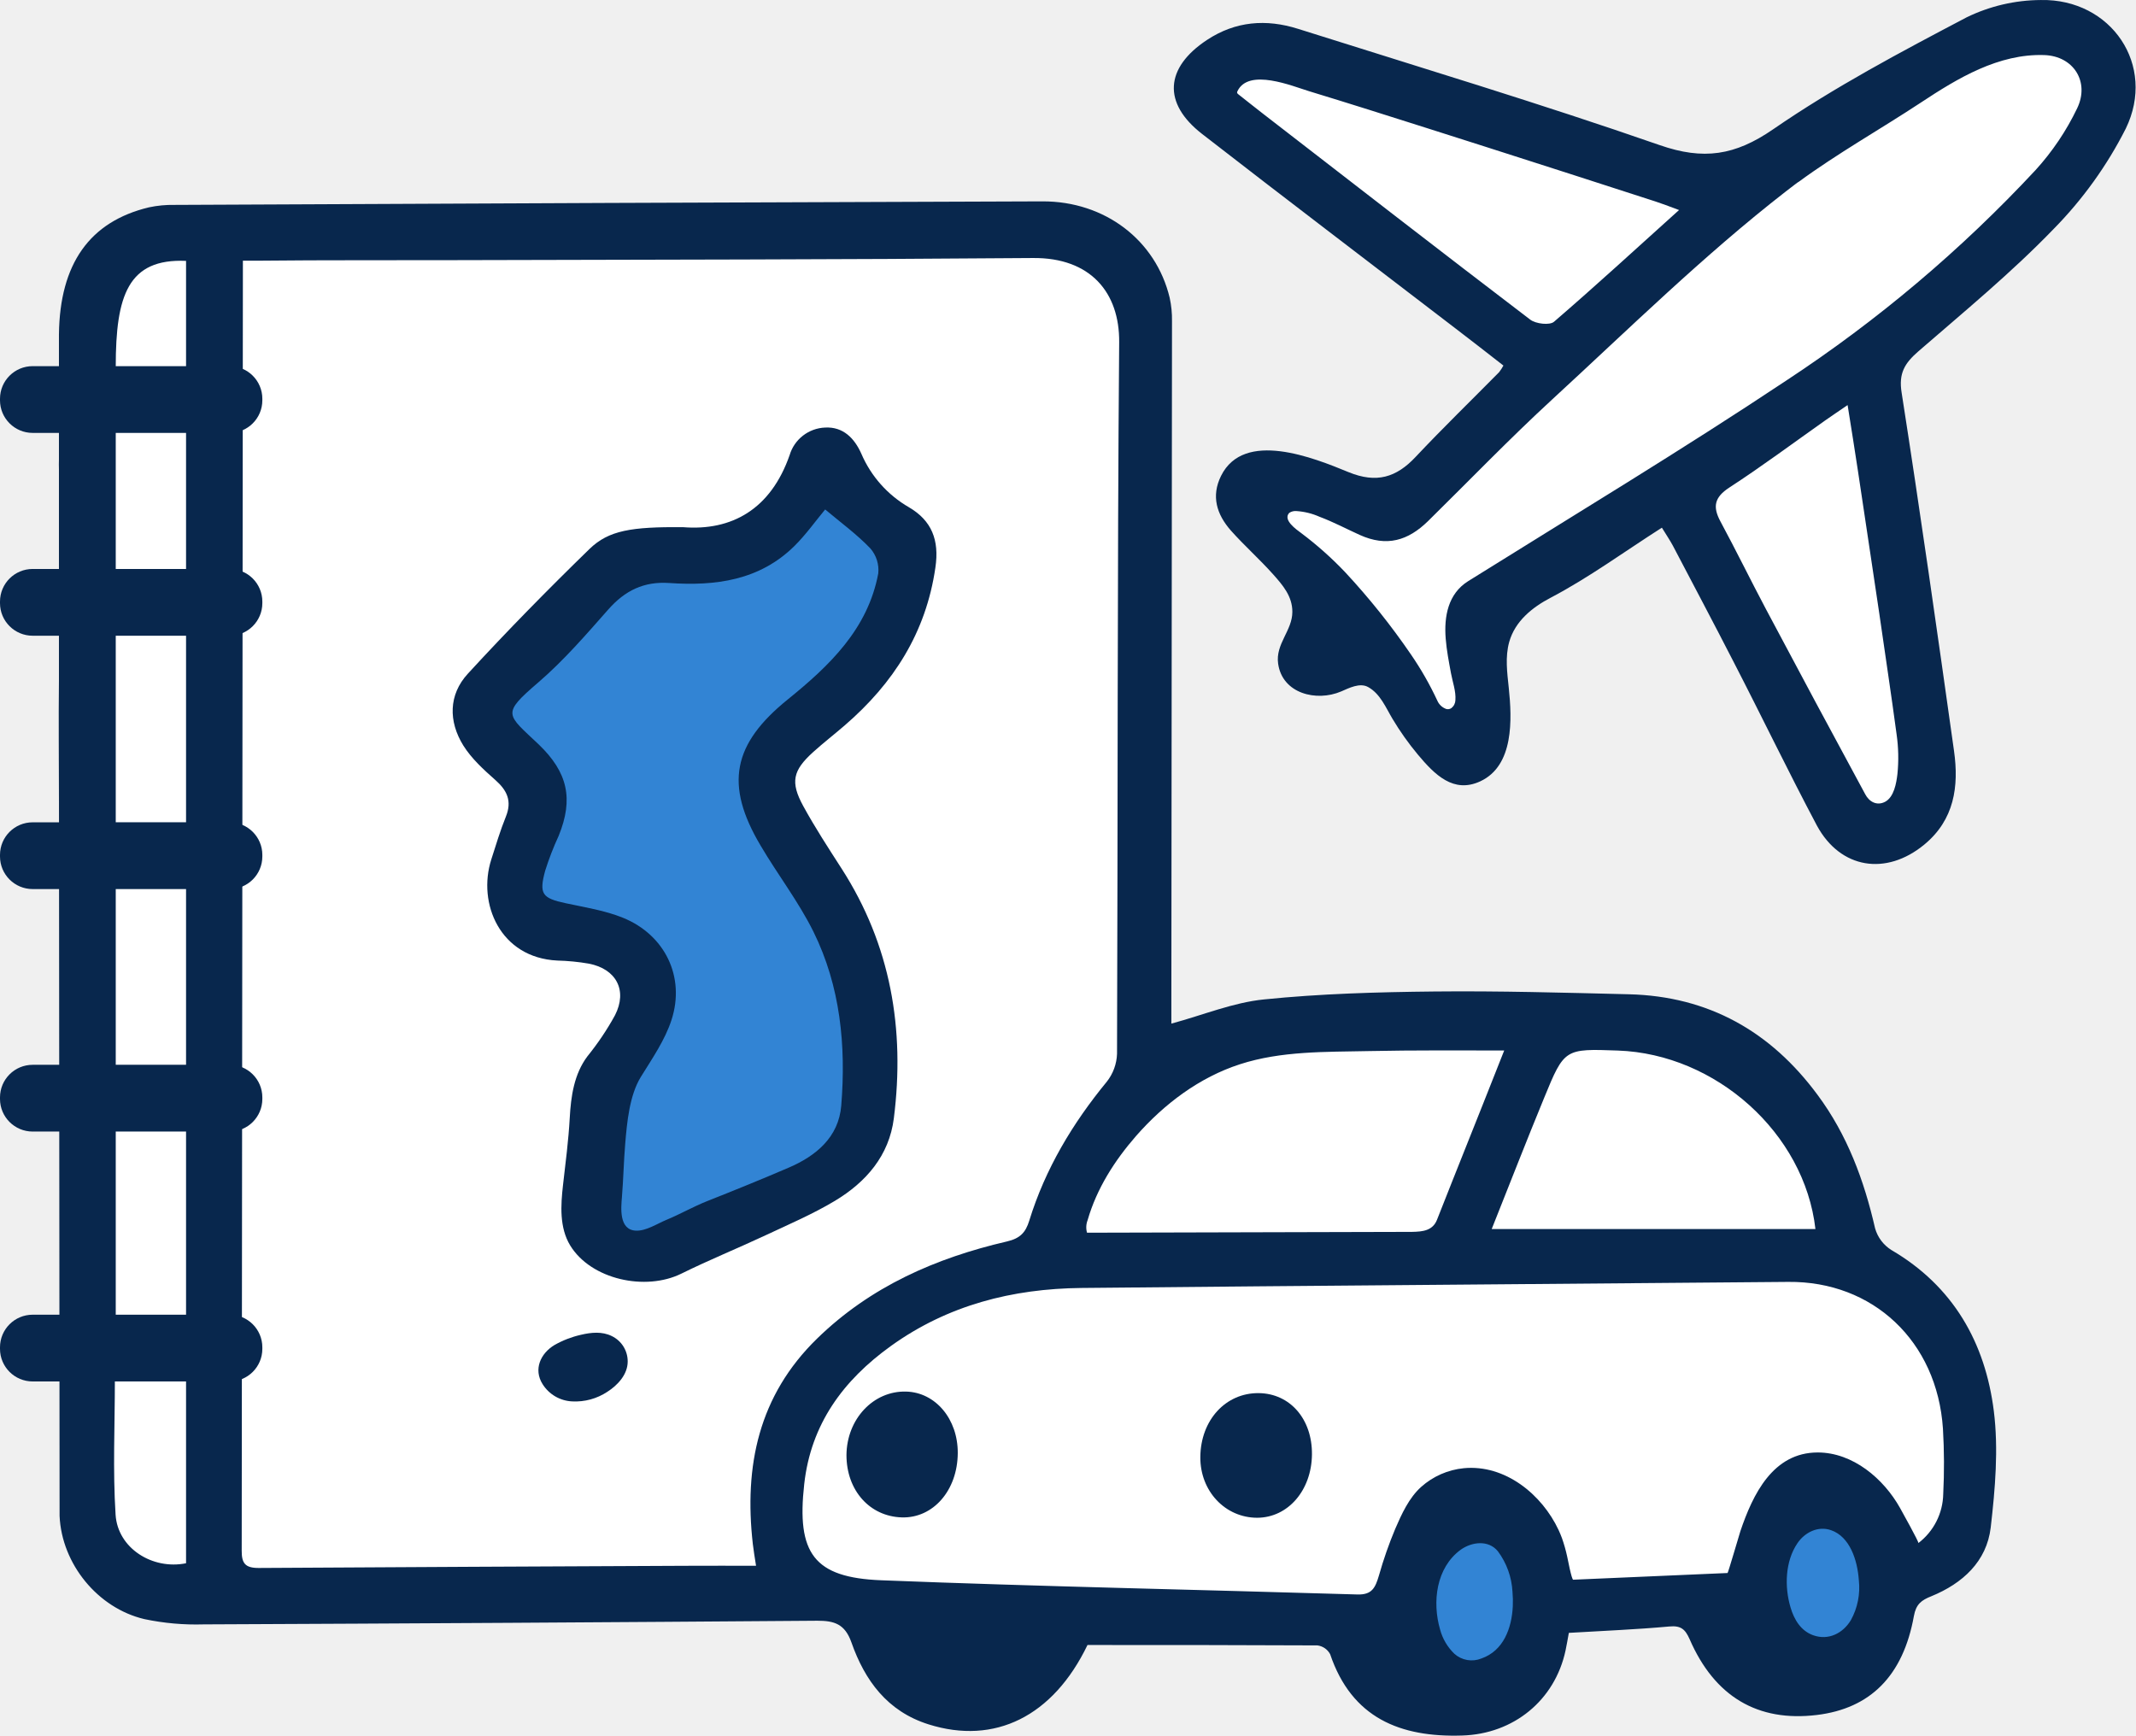
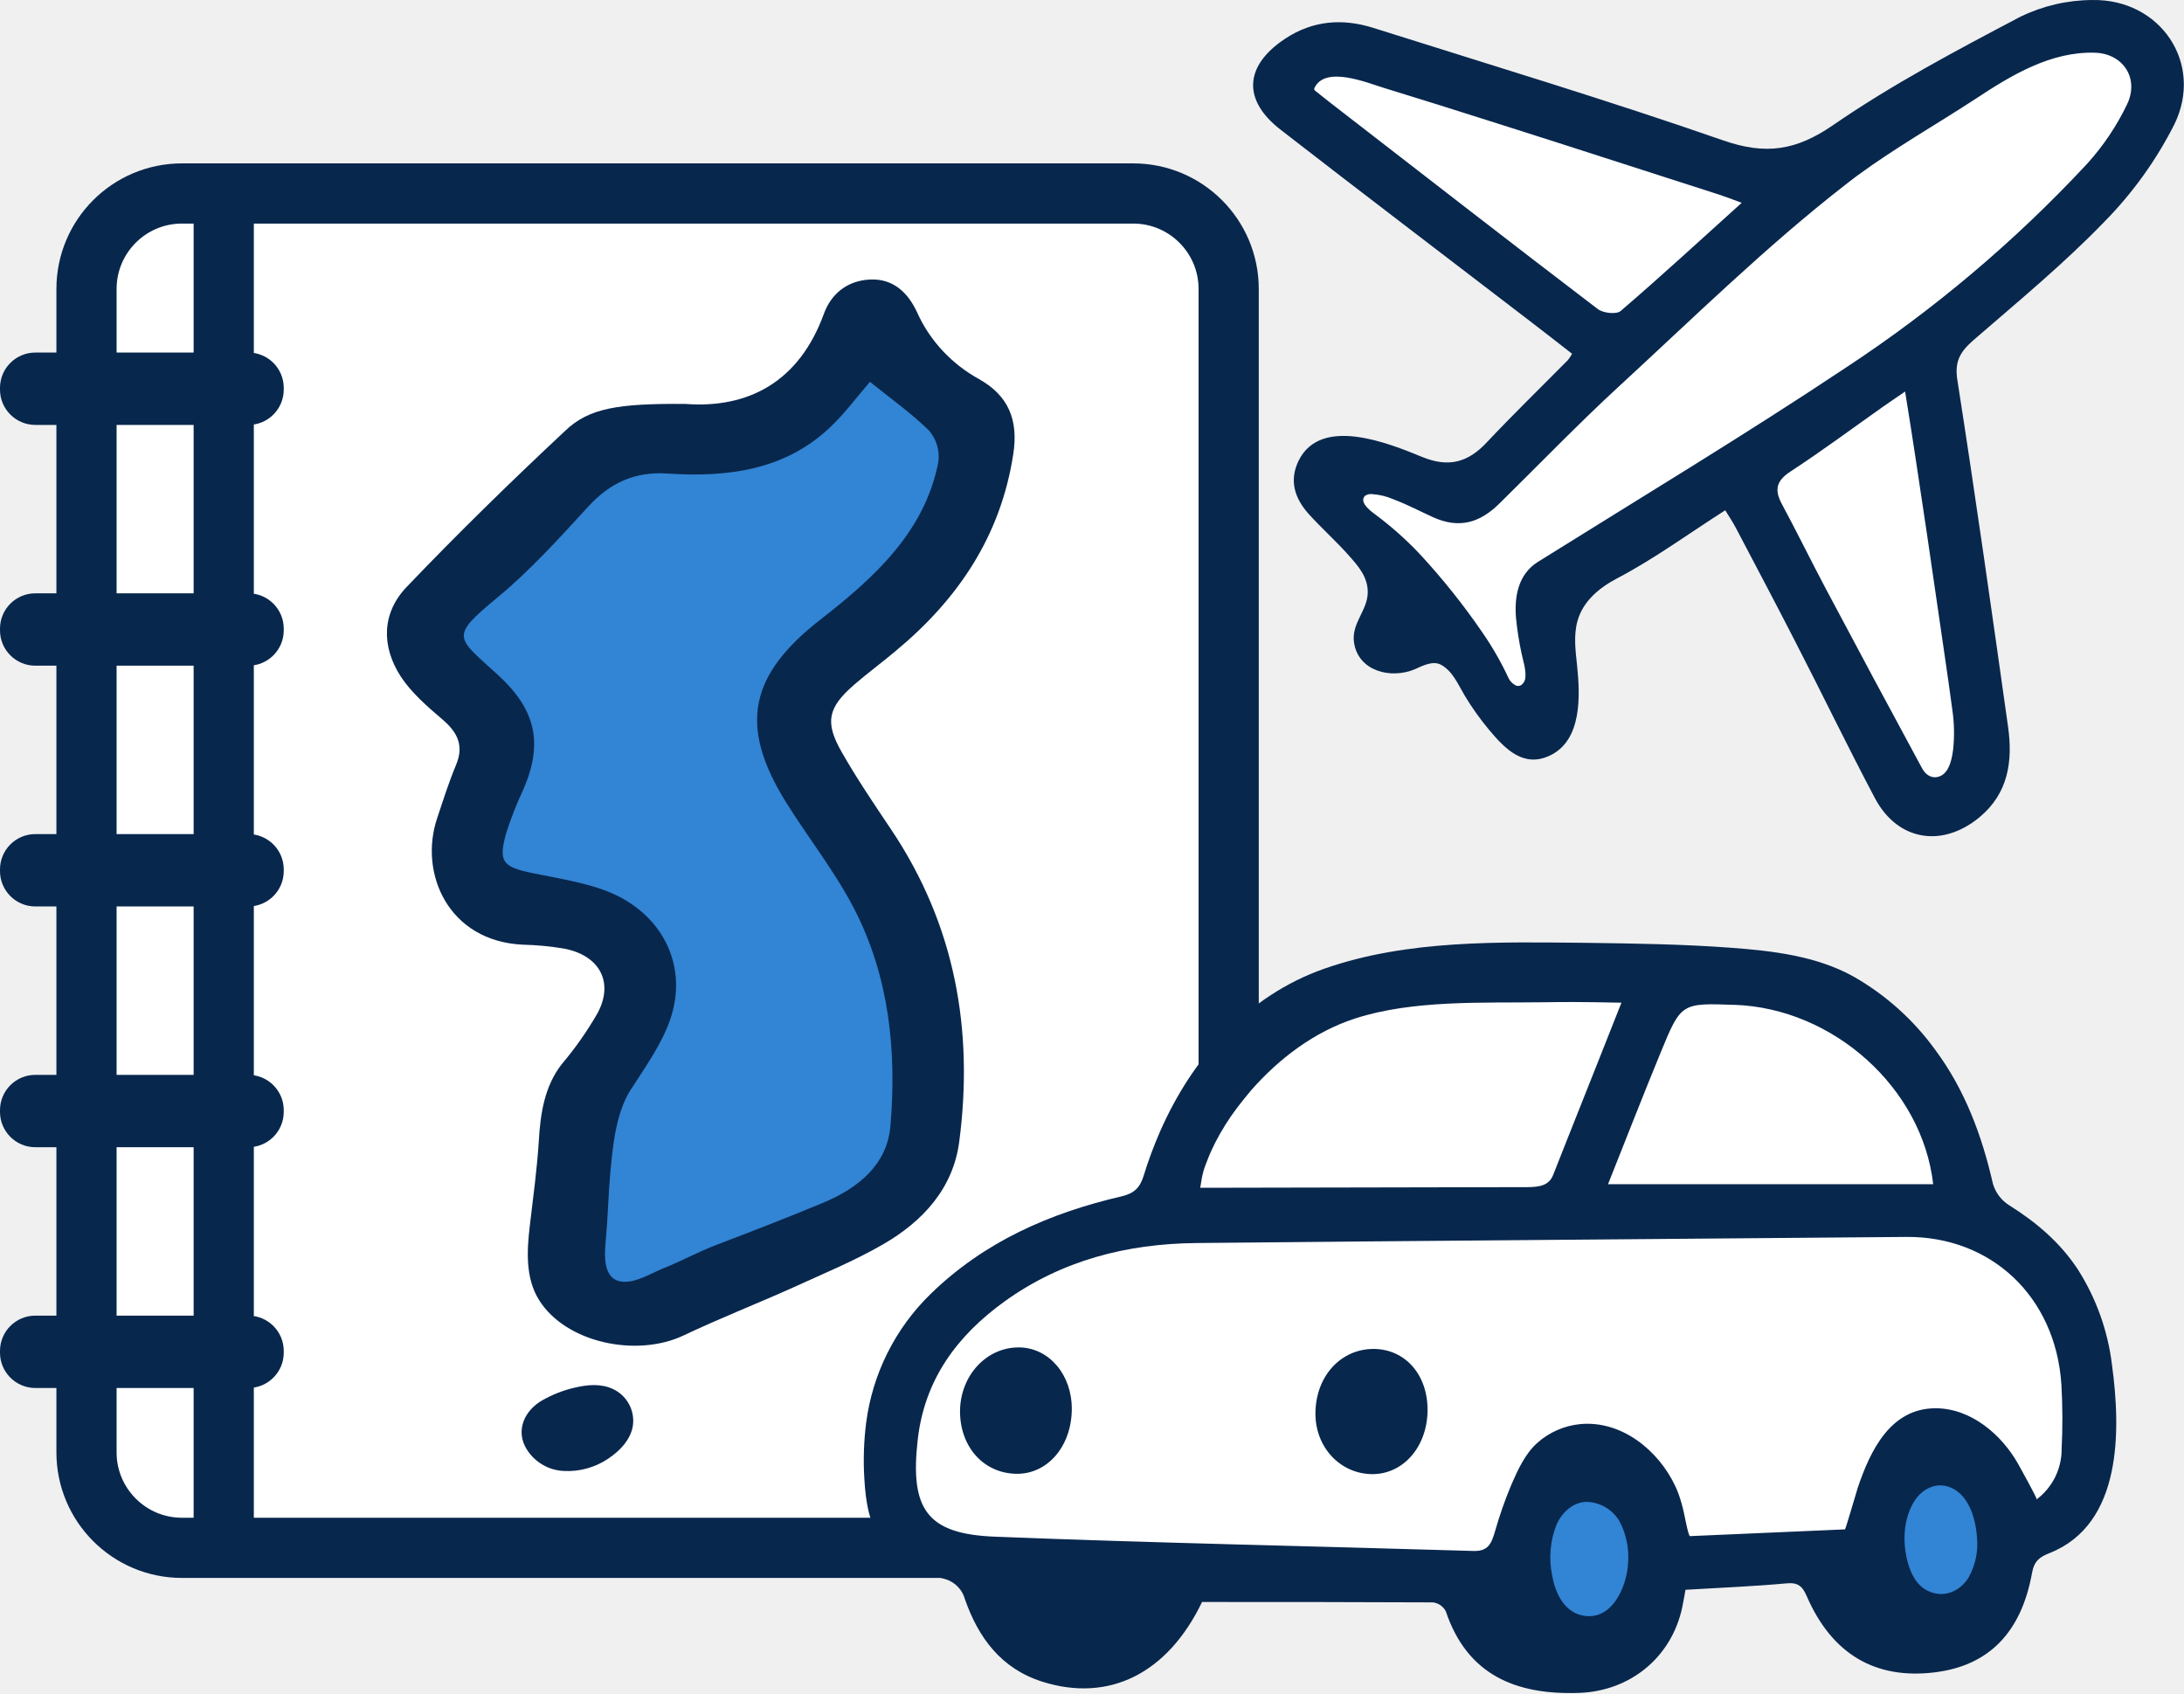
- <svg xmlns="http://www.w3.org/2000/svg" width="267" height="217" viewBox="0 0 267 217" fill="none">
-   <g clip-path="url(#clip0_105_2408)">
-     <path d="M152.76 129.523L141.333 137.457L133.135 153.821L121.459 161.011L104.815 167.705L98.107 182.581L99.598 193.986L102.579 199.689L120.962 201.177L169.156 201.92L174.373 200.433L181.08 187.788L190.521 191.011L193.502 201.177H218.592L222.07 191.755L227.784 184.813L233.746 189.028L236.23 196.962L247.409 192.003L246.913 176.383L242.938 165.226L233.746 159.523L227.287 145.639C227.287 145.639 221.822 134.233 220.828 133.985C219.834 133.738 207.413 126.547 207.413 126.547L185.8 128.035L167.417 128.283L152.76 129.523Z" fill="white" />
-     <path d="M13.062 31.751C13.062 31.751 8.754 55.885 9.748 56.212C10.742 56.54 12.068 192.082 12.068 192.082L17.698 198.033L97.193 198.692L100.507 170.591L128.33 157.366L134.292 146.457L143.896 132.572V39.348L134.953 28.439L117.728 29.43L20.346 30.754L13.062 31.751Z" fill="white" />
-     <path d="M225.384 188.12L221.077 196.054L222.07 206.304C222.07 206.304 229.687 207.628 230.681 207.628C231.674 207.628 236.23 196.967 236.23 196.967L232.34 187.461L225.384 188.12Z" fill="#3284D4" />
-     <path d="M95.211 99.855C95.211 99.855 102.494 111.423 102.827 112.415C103.16 113.407 107.796 130.267 107.796 130.267L106.141 146.135L89.909 155.06H75.337V140.184L79.644 127.291L80.305 120.017C80.305 120.017 76.663 117.374 75.67 117.374C74.676 117.374 68.048 116.05 68.048 116.05L64.734 105.8L66.388 98.198L62.081 91.256L59.761 87.289L70.358 77.371L83.276 68.114L90.893 69.105L102.817 59.188L108.447 61.831L112.421 70.097V77.039C112.421 77.039 107.796 83.322 107.135 84.314C106.474 85.305 99.185 91.588 99.185 91.588L95.211 99.855Z" fill="#3284D4" />
-     <path d="M156.154 62.828L166.423 76.052L173.046 84.646L180.335 91.588C180.335 91.588 185.304 92.248 185.304 91.256C185.304 90.264 183.316 76.38 183.316 76.38L204.517 64.811L211.472 62.495C211.472 62.495 230.02 101.174 230.353 102.498C230.685 103.822 237.969 103.822 237.969 103.822L239.296 95.888L238.635 74.069L234.988 50.594L233.994 46.295L255.195 24.477L264.799 11.584L259.498 4.974L251.548 2.658L241.944 7.949L217.435 22.825L203.19 20.182L188.285 15.883L162.116 9.273L158.474 5.965L152.179 7.949C152.179 7.949 150.524 12.58 151.518 13.24C152.512 13.899 166.091 24.809 166.091 24.809L189.278 43.325L191.599 46.959L181.329 58.201L173.046 64.151L161.783 62.168L155.821 61.508L156.154 62.828Z" fill="white" />
-     <path d="M181.08 187.756L174.373 200.401L183.316 209.907L191.599 207.591L193.914 197.346L183.977 190.072L181.08 187.756Z" fill="#3284D4" />
-     <path d="M207.736 65.964C203.021 68.974 198.614 72.212 193.824 74.726C191.519 75.931 189.383 77.657 188.652 80.25C188.126 82.129 188.399 84.103 188.598 86.007C189 89.88 189.268 95.722 185.02 97.68C181.692 99.212 179.351 96.862 177.23 94.328C176.06 92.925 175.002 91.433 174.065 89.865C173.22 88.452 172.54 86.741 171.034 85.898C169.981 85.298 168.629 86.017 167.641 86.439C164.55 87.758 160.297 86.711 159.766 82.968C159.413 80.488 161.549 78.837 161.544 76.481C161.544 74.533 160.347 73.149 159.125 71.781C157.435 69.891 155.538 68.205 153.863 66.326C152.075 64.293 151.379 62.022 152.631 59.488C155.503 53.706 164.203 57.227 168.58 59.027C172.058 60.45 174.542 59.696 176.957 57.113C180.355 53.503 183.912 50.051 187.39 46.526C187.591 46.265 187.771 45.988 187.927 45.698C185.94 44.141 183.927 42.584 181.92 41.046C171.367 32.949 160.769 24.905 150.266 16.748C145.298 12.895 145.62 8.472 150.862 5.001C154.43 2.641 158.27 2.348 162.25 3.603C177.354 8.378 192.533 12.945 207.463 18.142C212.928 20.041 216.863 19.456 221.648 16.158C229.299 10.887 237.592 6.499 245.834 2.165C248.723 0.758 251.892 0.019 255.105 0.003C263.919 -0.171 269.574 8.17 265.723 16.074C263.379 20.705 260.33 24.945 256.685 28.644C251.419 34.099 245.526 38.949 239.793 43.922C238.088 45.41 237.308 46.655 237.706 49.104C240.031 64.005 242.153 78.946 244.254 93.882C244.875 98.31 244.294 102.485 240.533 105.584C235.763 109.517 230.054 108.624 227.118 103.214C223.531 96.45 220.192 89.508 216.684 82.71C214.2 77.87 211.651 73.06 209.122 68.24C208.745 67.536 208.288 66.867 207.736 65.964ZM180.797 88.635C180.905 88.662 181.017 88.665 181.126 88.644C181.234 88.624 181.338 88.58 181.428 88.516C181.578 88.397 181.701 88.247 181.787 88.075C181.872 87.904 181.92 87.716 181.925 87.525C182.009 86.414 181.572 85.249 181.374 84.168C181.11 82.734 180.827 81.296 180.713 79.844C180.489 77.072 181.001 74.22 183.53 72.643C196.82 64.343 210.255 56.245 223.277 47.577C234.684 40.081 245.148 31.246 254.445 21.261C256.546 18.952 258.299 16.349 259.647 13.535C261.232 10.242 259.204 7.009 255.538 6.885C249.824 6.692 244.716 9.776 240.135 12.806C235.043 16.163 229.702 19.158 224.778 22.773H224.753L224.44 23.006L224.296 23.115L223.68 23.587L223.228 23.934C212.963 31.912 203.632 41.096 194.043 49.917C188.707 54.827 183.669 60.063 178.497 65.151C176.013 67.576 173.354 68.409 169.956 66.867C168.282 66.108 166.662 65.245 164.938 64.6C164.038 64.199 163.074 63.959 162.091 63.891C161.761 63.852 161.427 63.933 161.152 64.119C160.327 65.002 162.041 66.187 162.642 66.633C164.615 68.113 166.46 69.755 168.157 71.543C171.143 74.754 173.885 78.184 176.36 81.802C177.627 83.644 178.737 85.588 179.679 87.614C179.785 87.852 179.939 88.065 180.132 88.241C180.324 88.417 180.551 88.551 180.797 88.635ZM209.888 26.259C208.566 25.763 207.741 25.451 206.906 25.178C199.831 22.892 192.761 20.601 185.681 18.345C180.782 16.788 175.888 15.216 170.989 13.679C168.538 12.909 166.084 12.148 163.626 11.398C161.554 10.768 156.079 8.472 154.683 11.398C154.647 11.457 154.631 11.527 154.638 11.596C154.664 11.672 154.715 11.737 154.782 11.78C155.821 12.623 156.889 13.426 157.932 14.259C169.032 22.843 180.116 31.451 191.276 39.955C191.976 40.491 193.725 40.689 194.257 40.218C199.434 35.755 204.467 31.134 209.883 26.254L209.888 26.259ZM230.954 50.636C229.632 51.544 228.882 52.04 228.147 52.56C224.172 55.367 220.257 58.288 216.178 60.941C214.295 62.166 214.061 63.341 215.06 65.195C217.017 68.825 218.826 72.534 220.758 76.174C224.856 83.893 228.986 91.596 233.15 99.282C233.647 100.234 234.611 100.769 235.634 100.234C236.762 99.639 237.045 97.883 237.179 96.763C237.346 95.112 237.311 93.447 237.075 91.804C236.752 89.325 236.379 86.845 236.022 84.331C235.293 79.25 234.544 74.172 233.776 69.098C233.266 65.696 232.756 62.294 232.246 58.893C231.858 56.285 231.436 53.706 230.949 50.632L230.954 50.636Z" fill="#08274D" />
-     <path d="M85.363 65.9C91.459 66.395 96.338 63.668 98.703 56.895C98.989 55.929 99.571 55.078 100.367 54.46C101.163 53.842 102.133 53.488 103.14 53.448C105.406 53.329 106.812 54.797 107.666 56.716C108.874 59.536 110.966 61.889 113.629 63.42C116.441 65.072 117.439 67.486 116.923 70.957C115.745 79.095 111.686 85.412 105.61 90.664C104.298 91.799 102.922 92.86 101.635 94.026C99.106 96.317 98.768 97.764 100.403 100.76C101.863 103.432 103.533 105.991 105.182 108.555C111.358 118.145 113.132 128.672 111.731 139.795C111.144 144.466 108.253 147.783 104.362 150.119C101.62 151.765 98.644 153.04 95.737 154.403C92.234 156.045 88.642 157.503 85.179 159.213C80.708 161.43 73.886 159.977 71.267 155.683C69.916 153.451 70.09 150.66 70.373 148.175C70.696 145.364 71.064 142.552 71.218 139.745C71.367 137.038 71.759 134.261 73.439 132.034C74.736 130.433 75.887 128.719 76.877 126.912C78.457 123.818 77.041 121.13 73.608 120.466C72.304 120.24 70.985 120.111 69.663 120.079C62.513 119.732 59.656 112.943 61.41 107.444C61.986 105.644 62.533 103.824 63.239 102.074C64.014 100.145 63.398 98.816 61.922 97.512C60.446 96.207 58.941 94.834 57.912 93.193C56.049 90.183 56.059 86.855 58.479 84.222C63.392 78.872 68.49 73.685 73.697 68.617C76.097 66.296 78.929 65.85 85.363 65.9ZM103.145 63.688C101.933 65.146 100.745 66.827 99.305 68.255C94.942 72.564 89.427 73.278 83.654 72.882C80.489 72.663 78.119 73.829 76.042 76.184C73.255 79.343 70.473 82.566 67.293 85.303C62.622 89.315 63.318 89.24 67.352 93.074C70.96 96.545 71.715 99.862 69.837 104.479C69.182 105.898 68.618 107.357 68.147 108.847C67.357 111.768 67.775 112.279 70.696 112.909C73.111 113.429 75.61 113.811 77.876 114.733C83.112 116.861 85.676 122.107 83.947 127.477C83.132 130.011 81.527 132.322 80.106 134.623C78.685 136.924 78.372 140.326 78.154 142.954C77.96 145.259 77.93 147.342 77.741 149.648C77.632 150.982 77.344 153.754 79.485 153.843C80.757 153.903 82.158 152.965 83.291 152.499C85.055 151.77 86.64 150.848 88.414 150.144C91.832 148.79 95.235 147.412 98.609 145.959C101.983 144.506 104.834 142.18 105.157 138.208C105.764 130.711 105.053 123.297 101.679 116.469C99.821 112.715 97.208 109.333 95.081 105.718C90.53 98.067 91.603 92.989 98.48 87.43C103.657 83.24 108.486 78.653 109.783 71.681C109.841 71.12 109.782 70.552 109.611 70.014C109.44 69.476 109.161 68.978 108.789 68.552C107.11 66.797 105.108 65.334 103.145 63.688Z" fill="#08274D" />
-     <path d="M71.526 175.19C70.78 175.156 70.054 174.942 69.409 174.567C68.764 174.191 68.221 173.665 67.825 173.033C66.652 171.174 67.576 169.18 69.315 168.139C70.344 167.555 71.454 167.126 72.609 166.865C73.886 166.562 75.257 166.418 76.475 167.023C77.073 167.312 77.577 167.763 77.929 168.326C78.28 168.889 78.465 169.539 78.462 170.202C78.462 171.833 77.195 173.177 75.908 173.995C74.613 174.851 73.077 175.27 71.526 175.19Z" fill="#08274D" />
-     <path d="M105.808 181.895C105.848 177.387 109.172 173.852 113.261 173.961C116.938 174.055 119.75 177.402 119.72 181.662C119.69 186.308 116.65 189.804 112.734 189.69C108.7 189.571 105.808 186.303 105.808 181.895Z" fill="#08274D" />
-     <path d="M163.994 181.835C163.944 186.298 161.013 189.715 157.157 189.735C153.153 189.735 150.013 186.412 150.042 182.153C150.072 177.541 153.202 174.114 157.336 174.154C161.261 174.194 164.044 177.407 163.994 181.835Z" fill="#08274D" />
-     <path d="M249.228 176.391C248.155 167.857 244.17 160.795 236.419 156.263C235.431 155.643 234.708 154.68 234.387 153.561C233.011 147.546 230.909 141.868 227.198 136.874C221.34 128.94 213.559 124.537 203.607 124.294C195.504 124.096 187.39 123.863 179.287 123.947C172.182 124.021 165.057 124.22 157.997 124.939C154.146 125.325 150.41 126.882 146.42 127.963C146.42 127.016 146.42 125.98 146.42 124.899C146.45 96.647 146.477 68.397 146.5 40.149C146.517 39.162 146.419 38.177 146.207 37.213C144.483 30.033 138.123 25.149 130.308 25.173C94.137 25.289 57.969 25.436 21.802 25.615C20.728 25.595 19.656 25.698 18.607 25.922C11.194 27.707 7.477 32.978 7.368 41.79V57.455C7.343 57.867 7.368 58.278 7.368 58.695V85.045C7.309 90.123 7.368 95.201 7.368 100.279V94.621L7.448 189.511C7.716 195.517 12.222 201.031 18.04 202.404C20.481 202.919 22.975 203.14 25.468 203.064C51.039 202.955 76.61 202.803 102.181 202.608C104.263 202.608 105.61 202.994 106.429 205.32C108.094 210.056 110.901 213.933 116.063 215.56C124.341 218.173 131.634 214.568 135.937 205.642C145.491 205.642 155.085 205.642 164.68 205.692C165.013 205.735 165.332 205.858 165.609 206.049C165.885 206.241 166.112 206.496 166.269 206.793C168.967 214.766 175.024 217.206 182.775 216.958C189.204 216.765 194.361 212.55 195.693 206.327C195.842 205.622 195.961 204.913 196.105 204.125C200.418 203.867 204.551 203.703 208.66 203.327C210.106 203.193 210.648 203.659 211.204 204.918C214.334 212.118 219.73 215.282 227.103 214.39C233.786 213.581 237.89 209.505 239.236 202.022C239.505 200.535 240.175 200.039 241.427 199.543C245.323 197.946 248.338 195.209 248.84 190.95C249.397 186.12 249.824 181.151 249.228 176.391ZM23.257 195.422C19.074 196.275 14.716 193.558 14.448 189.353C14.091 183.784 14.359 178.176 14.359 172.493H23.257V195.422ZM23.257 164.534H14.468V141.307H23.257V164.534ZM23.257 133.17H14.468V111.059H23.257V133.17ZM23.257 102.837H14.468V79.199H23.257V102.837ZM23.257 71.265H14.468V53.909H23.257V71.265ZM23.257 45.827H14.468C14.468 36.926 16.008 32.299 23.257 32.612V45.827ZM202.246 131.33C214.473 131.767 225.563 141.64 226.929 153.645H186.461C188.747 147.913 190.833 142.547 193.025 137.226C195.549 131.078 195.588 131.092 202.246 131.33ZM154.996 133.041C160.148 131.37 165.683 131.509 171.104 131.395C176.708 131.276 182.626 131.321 188.026 131.321L187.892 131.658L185.353 138.069L181.528 147.674L179.625 152.484C179.088 153.843 177.856 153.972 176.509 153.997L135.877 154.101C135.73 153.579 135.758 153.024 135.957 152.519C137.085 148.597 139.325 145.081 142.018 141.997C145.521 138.005 149.918 134.683 154.996 133.041ZM85.676 195.74C67.889 195.816 50.102 195.907 32.315 196.012C30.64 196.012 30.203 195.417 30.213 193.845L30.362 32.587H32.558C40.587 32.502 48.616 32.547 56.645 32.522C80.807 32.458 104.969 32.453 129.13 32.255C136.334 32.195 139.951 36.589 139.897 42.782C139.653 72.43 139.738 102.084 139.629 131.737C139.586 132.999 139.142 134.215 138.362 135.208C134.069 140.43 130.66 146.117 128.658 152.594C128.201 154.081 127.51 154.815 125.861 155.197C116.962 157.265 108.814 160.83 102.142 167.331C94.803 174.482 93 183.278 94.103 193.017C94.192 193.821 94.336 194.624 94.505 195.735C91.43 195.735 88.553 195.725 85.676 195.74ZM189.1 200.812C188.965 203.53 187.947 206.361 185.174 207.328C184.614 207.556 184 207.621 183.404 207.518C182.807 207.414 182.252 207.146 181.801 206.743C180.935 205.909 180.315 204.854 180.007 203.694C179.014 200.267 179.51 195.993 182.581 193.736C183.967 192.745 186.059 192.472 187.241 193.93C188.33 195.398 188.962 197.154 189.06 198.978C189.115 199.588 189.128 200.201 189.1 200.812ZM231.366 202.523C230.372 204.184 228.549 205.107 226.646 204.422C225.101 203.867 224.266 202.464 223.819 200.951C223.049 198.373 223.133 195.199 224.679 192.918C225.598 191.559 227.257 190.726 228.877 191.287C231.217 192.095 232.181 195.001 232.355 197.545C232.546 199.266 232.2 201.005 231.366 202.523ZM242.903 186.789C242.878 187.975 242.586 189.14 242.049 190.197C241.511 191.255 240.742 192.178 239.798 192.898C239.902 192.814 237.726 188.907 237.507 188.515C235.455 184.845 231.605 181.573 227.217 181.573C221.613 181.573 219.104 186.814 217.549 191.406C217.425 191.778 216.009 196.647 215.944 196.642L196.652 197.48C196.448 197.48 195.951 194.812 195.896 194.579C195.727 193.796 195.508 193.024 195.241 192.269C195.118 191.938 194.98 191.607 194.828 191.277C192.746 186.814 188.131 183.045 182.968 183.541C180.994 183.737 179.132 184.553 177.652 185.872C176.127 187.235 175.203 189.273 174.403 191.123C173.611 193.015 172.934 194.952 172.376 196.925C171.914 198.492 171.501 199.379 169.673 199.325C149.834 198.725 129.995 198.333 110.161 197.55C101.714 197.222 99.563 194.168 100.527 185.535C101.361 178.027 105.396 172.553 111.368 168.258C118.483 163.146 126.562 161.098 135.177 161.009C164.63 160.716 194.088 160.513 223.541 160.25C234.104 160.146 242.138 167.648 242.868 178.597C243.029 181.325 243.04 184.06 242.903 186.789Z" fill="#08274D" />
-     <path d="M28.708 102.798H4.084C1.829 102.798 0 104.623 0 106.874V107.067C0 109.318 1.829 111.143 4.084 111.143H28.708C30.963 111.143 32.792 109.318 32.792 107.067V106.874C32.792 104.623 30.963 102.798 28.708 102.798Z" fill="#08274D" />
-     <path d="M28.708 164.351H4.084C1.829 164.351 0 166.176 0 168.427V168.62C0 170.871 1.829 172.696 4.084 172.696H28.708C30.963 172.696 32.792 170.871 32.792 168.62V168.427C32.792 166.176 30.963 164.351 28.708 164.351Z" fill="#08274D" />
-     <path d="M28.708 133.111H4.084C1.829 133.111 0 134.936 0 137.187V137.38C0 139.631 1.829 141.456 4.084 141.456H28.708C30.963 141.456 32.792 139.631 32.792 137.38V137.187C32.792 134.936 30.963 133.111 28.708 133.111Z" fill="#08274D" />
-     <path d="M28.708 71.126H4.084C1.829 71.126 0 72.951 0 75.202V75.396C0 77.647 1.829 79.472 4.084 79.472H28.708C30.963 79.472 32.792 77.647 32.792 75.396V75.202C32.792 72.951 30.963 71.126 28.708 71.126Z" fill="#08274D" />
-     <path d="M28.708 45.772H4.084C1.829 45.772 0 47.597 0 49.848V50.041C0 52.293 1.829 54.118 4.084 54.118H28.708C30.963 54.118 32.792 52.293 32.792 50.041V49.848C32.792 47.597 30.963 45.772 28.708 45.772Z" fill="#08274D" />
-   </g>
-   <defs>
-     <clipPath id="clip0_105_2408">
-       <rect width="267" height="217" fill="white" />
-     </clipPath>
-   </defs>
+ <svg xmlns="http://www.w3.org/2000/svg" width="508" height="394" viewBox="0 0 508 394" fill="none">
+   <path d="M24.29 50.12C24.29 50.12 15.62 94.73 17.62 95.34C19.62 95.95 22.29 346.52 22.29 346.52L33.62 357.52L193.62 358.74L263.95 355.99L282.12 351.1L288.95 319.93L287.62 236.51V64.17L269.62 44L234.95 45.83L38.95 48.27L24.29 50.12Z" fill="white" />
+   <path d="M183.129 172.586C183.129 172.586 200.836 199.496 201.642 201.806C202.448 204.115 213.718 243.331 213.718 243.331L209.689 280.237L170.246 301H134.821V266.392L145.286 236.403L146.898 219.489C146.898 219.489 138.045 213.341 135.627 213.341C133.21 213.341 117.114 210.263 117.114 210.263L109.066 186.421L113.095 168.737L102.63 152.593L97 143.367L122.765 120.295L154.161 98.763L172.674 101.072L201.652 78L215.341 84.148L225 103.371V119.515C225 119.515 213.729 134.13 212.118 136.429C210.506 138.728 192.798 153.343 192.798 153.343L183.129 172.586Z" fill="#3284D4" />
+   <path d="M159.37 93.947C174.106 95.074 185.897 88.769 191.631 72.996C193.338 68.307 197.105 65.264 202.35 65.015C207.824 64.746 211.227 68.148 213.298 72.607C216.22 79.156 221.282 84.618 227.722 88.171C234.528 92.001 236.932 97.608 235.683 105.669C232.77 124.535 223.008 139.241 208.324 151.422C205.202 154.056 201.83 156.52 198.718 159.224C192.599 164.541 191.787 167.903 195.742 174.857C199.27 181.062 203.308 187.008 207.294 192.954C222.217 215.222 226.494 239.665 223.122 265.524C221.707 276.368 214.724 284.06 205.316 289.468C198.687 293.289 191.496 296.252 184.503 299.444C176.031 303.255 167.363 306.637 158.985 310.618C148.141 315.756 131.688 312.384 125.413 302.417C122.145 297.239 122.561 290.765 123.248 284.988C124.018 278.463 124.913 271.929 125.33 265.364C125.683 259.079 126.641 252.634 130.699 247.466C133.841 243.753 136.627 239.776 139.025 235.584C142.844 228.401 139.431 222.166 131.126 220.619C127.976 220.096 124.79 219.795 121.593 219.721C104.308 218.913 97.408 203.15 101.654 190.39C103.049 186.21 104.37 181.99 106.077 177.92C107.95 173.44 106.462 170.357 102.903 167.325C99.344 164.292 95.68 161.109 93.214 157.348C88.708 150.364 88.739 142.643 94.588 136.517C106.462 124.096 118.784 112.054 131.366 100.292C136.964 94.865 143.833 93.837 159.37 93.947ZM202.35 88.809C199.416 92.191 196.554 96.102 193.067 99.404C182.525 109.381 169.194 111.067 155.249 110.139C147.6 109.63 141.866 112.344 136.85 117.801C130.117 125.134 123.394 132.616 115.703 138.971C104.412 148.289 106.15 148.11 115.849 157.009C124.57 164.99 126.401 172.772 121.791 183.477C120.23 186.788 118.889 190.19 117.774 193.663C115.859 200.447 116.869 201.644 123.935 203.091C129.773 204.298 135.809 205.186 141.283 207.321C153.948 212.309 160.14 224.44 155.957 236.911C153.979 242.797 150.108 248.155 146.674 253.502C143.24 258.85 142.511 266.741 141.949 272.837C141.481 278.184 141.408 283.023 140.909 288.38C140.638 291.473 139.951 297.908 145.071 298.127C148.141 298.257 151.534 296.132 154.271 295.005C158.527 293.319 162.367 291.174 166.655 289.537C174.918 286.395 183.15 283.202 191.298 279.82C199.447 276.438 206.346 271.041 207.117 261.862C208.574 244.453 206.857 227.254 198.698 211.401C194.212 202.691 187.947 194.83 182.744 186.46C171.744 168.701 174.356 156.909 190.955 144.009C203.443 134.292 215.14 123.627 218.262 107.445C218.44 106.142 218.336 104.817 217.956 103.554C217.576 102.291 216.93 101.116 216.056 100.102C211.893 96.022 207.086 92.64 202.35 88.809Z" fill="#08274D" />
+   <path d="M131.14 342.13C129.409 342.054 127.723 341.559 126.225 340.688C124.727 339.817 123.463 338.596 122.54 337.13C119.82 332.8 121.96 328.13 126.04 325.75C128.426 324.38 131 323.369 133.68 322.75C136.68 322.04 139.84 321.75 142.68 323.12C144.067 323.792 145.236 324.842 146.052 326.15C146.868 327.457 147.297 328.969 147.29 330.51C147.29 334.3 144.35 337.38 141.36 339.34C138.342 341.344 134.758 342.322 131.14 342.13Z" fill="#08274D" />
+   <path d="M57.78 82H8.22C3.68 82 0 85.68 0 90.22V90.61C0 95.15 3.68 98.83 8.22 98.83H57.78C62.32 98.83 66 95.15 66 90.61V90.22C66 85.68 62.32 82 57.78 82Z" fill="#08274D" />
+   <path d="M57.78 138H8.22C3.68 138 0 141.68 0 146.22V146.61C0 151.15 3.68 154.83 8.22 154.83H57.78C62.32 154.83 66 151.15 66 146.61V146.22C66 141.68 62.32 138 57.78 138Z" fill="#08274D" />
+   <path d="M57.78 194H8.22C3.68 194 0 197.68 0 202.22V202.61C0 207.15 3.68 210.83 8.22 210.83H57.78C62.32 210.83 66 207.15 66 202.61V202.22C66 197.68 62.32 194 57.78 194Z" fill="#08274D" />
+   <path d="M57.78 250H8.22C3.68 250 0 253.68 0 258.22V258.61C0 263.15 3.68 266.83 8.22 266.83H57.78C62.32 266.83 66 263.15 66 258.61V258.22C66 253.68 62.32 250 57.78 250Z" fill="#08274D" />
+   <path d="M57.78 306H8.22C3.68 306 0 309.68 0 314.22V314.61C0 319.15 3.68 322.83 8.22 322.83H57.78C62.32 322.83 66 319.15 66 314.61V314.22C66 309.68 62.32 306 57.78 306Z" fill="#08274D" />
+   <path d="M263.58 45H42.33C30.064 45 20.12 54.944 20.12 67.21V337.8C20.12 350.066 30.064 360.01 42.33 360.01H263.58C275.846 360.01 285.79 350.066 285.79 337.8V67.21C285.79 54.944 275.846 45 263.58 45Z" stroke="#08274D" stroke-width="14" stroke-miterlimit="10" />
+   <path d="M52.04 46.34V360.67" stroke="#08274D" stroke-width="14" stroke-miterlimit="10" />
+   <path d="M311.05 230.345L289.69 245.175L274.37 275.755L252.55 289.195L221.44 301.705L208.9 329.505L211.69 350.825L217.26 361.485L251.62 364.265L341.69 365.655L351.44 362.875L363.98 339.245L381.62 345.245L387.19 364.245H434.08L440.58 346.635L451.26 333.635L462.4 341.515L467.04 356.345L487.93 347.075L487 317.885L479.59 297.105L462.41 286.445L450.34 260.495C450.34 260.495 440.13 239.175 438.27 238.715C436.41 238.255 413.2 224.815 413.2 224.815L372.81 227.595L338.45 228.055L311.05 230.345Z" fill="white" />
+   <path d="M446.78 339.855L438.78 354.685L440.64 373.845C440.64 373.845 454.88 376.315 456.73 376.315C458.58 376.315 467.1 356.395 467.1 356.395L459.83 338.625L446.78 339.855Z" fill="#3284D4" />
+   <path d="M363.98 339.175L351.44 362.805L368.15 380.575L383.63 376.245L387.96 357.095L369.39 343.505L363.98 339.175Z" fill="#3284D4" />
+   <path d="M223.3 328.225C223.37 319.795 229.59 313.225 237.23 313.395C244.1 313.575 249.36 319.825 249.3 327.785C249.24 336.465 243.56 343.005 236.24 342.785C228.69 342.575 223.3 336.465 223.3 328.225Z" fill="#08274D" />
+   <path d="M332.05 328.105C331.96 336.445 326.48 342.835 319.27 342.865C311.79 342.865 305.92 336.655 305.97 328.695C306.03 320.075 311.88 313.695 319.6 313.745C326.94 313.835 332.14 319.835 332.05 328.105Z" fill="#08274D" />
+   <path d="M216.61 366.495C217.79 366.765 218.98 367.005 220.13 367.365C221.177 367.723 222.12 368.334 222.875 369.143C223.63 369.952 224.175 370.935 224.46 372.005C227.57 380.855 232.82 388.105 242.46 391.145C257.93 396.025 271.56 389.295 279.6 372.605C297.46 372.605 315.39 372.605 333.32 372.695C333.945 372.778 334.541 373.007 335.06 373.365C335.575 373.724 335.997 374.2 336.29 374.755C341.29 389.655 352.65 394.215 367.14 393.755C379.14 393.395 388.79 385.515 391.28 373.885C391.56 372.565 391.78 371.245 392.05 369.765C400.11 369.285 407.84 368.975 415.51 368.275C418.21 368.025 419.23 368.895 420.26 371.275C426.11 384.735 436.19 390.645 449.97 388.975C462.46 387.465 470.13 379.845 472.65 365.855C473.15 363.075 474.4 362.145 476.74 361.225C493.74 354.485 493.29 332.505 491.25 317.455C490.294 309.518 487.559 301.899 483.25 295.165C479.13 288.935 473.63 284.285 467.36 280.345C465.524 279.199 464.172 277.42 463.56 275.345C460.99 264.105 457.06 253.495 450.12 244.155C445.063 237.178 438.571 231.364 431.08 227.105C422.47 222.345 412.38 221.165 402.72 220.445C391.54 219.605 380.28 219.445 369.07 219.295C348.85 219.105 327.4 218.525 308.07 225.295C290.07 231.605 277.29 246.105 269.78 263.295C268.341 266.595 267.089 269.974 266.03 273.415C265.18 276.195 263.88 277.565 260.8 278.275C244.17 282.145 228.94 288.805 216.47 300.955C208.235 308.961 202.949 319.515 201.47 330.905C200.911 335.298 200.773 339.735 201.06 344.155C201.36 349.225 202.14 354.385 205.13 358.635C207.855 362.583 211.944 365.382 216.61 366.495ZM403.53 233.715C426.38 234.535 447.11 252.985 449.66 275.425H374.03C378.3 264.715 382.2 254.685 386.3 244.735C391.02 233.255 391.09 233.275 403.54 233.725L403.53 233.715ZM279.69 273.325C279.845 272.615 280.049 271.917 280.3 271.235C280.5 270.695 280.72 270.155 280.93 269.605C281.43 268.305 282.02 267.025 282.65 265.785C284.117 262.916 285.834 260.183 287.78 257.615C288.8 256.281 289.87 254.948 290.99 253.615C297.54 246.155 305.75 239.945 315.24 236.875C328.7 232.525 344.91 233.305 358.84 233.115C363.43 233.055 366.78 232.995 377.16 233.215L376.72 234.285L371.97 246.285L364.82 264.285L361.26 273.285C360.26 275.825 357.95 276.065 355.44 276.115L279.18 276.265C279.18 276.265 279.48 274.335 279.51 274.205C279.56 273.885 279.62 273.605 279.69 273.325ZM378.69 363.565C378.42 369.135 374.83 377.355 367.84 375.685C363.59 374.685 361.65 370.155 360.99 366.235C360.22 362.337 360.588 358.299 362.05 354.605C363.34 351.695 366.05 349.195 369.37 349.325C370.868 349.418 372.32 349.878 373.598 350.664C374.877 351.451 375.942 352.54 376.7 353.835C378.27 356.825 378.96 360.199 378.69 363.565ZM457.98 366.775C456.12 369.875 452.72 371.605 449.16 370.325C446.27 369.325 444.71 366.665 443.88 363.835C442.44 359.015 442.6 353.085 445.49 348.835C447.21 346.295 450.31 344.735 453.34 345.835C457.71 347.345 459.52 352.775 459.84 357.535C460.174 360.735 459.517 363.96 457.96 366.775H457.98ZM479.54 337.365C479.492 339.581 478.945 341.759 477.94 343.735C476.928 345.695 475.489 347.404 473.73 348.735C473.92 348.575 469.86 341.275 469.45 340.545C465.61 333.685 458.45 327.545 450.22 327.545C439.75 327.545 435.06 337.345 432.15 345.925C431.92 346.625 429.27 355.725 429.15 355.715L393.09 357.285C392.71 357.285 391.78 352.285 391.68 351.865C391.365 350.4 390.958 348.957 390.46 347.545C390.233 346.925 389.977 346.308 389.69 345.695C385.8 337.355 377.17 330.305 367.52 331.235C363.829 331.601 360.349 333.127 357.58 335.595C354.73 338.145 353 341.955 351.51 345.405C350.03 348.938 348.764 352.558 347.72 356.245C346.86 359.175 346.08 360.835 342.67 360.735C305.59 359.615 268.51 358.885 231.45 357.415C215.66 356.805 211.64 351.095 213.45 334.955C215.01 320.955 222.55 310.695 233.71 302.665C247.01 293.115 262.11 289.285 278.21 289.115C333.21 288.565 388.31 288.185 443.36 287.695C463.1 287.505 478.12 301.525 479.48 321.985C479.775 327.11 479.788 332.248 479.52 337.375L479.54 337.365Z" fill="#08274D" />
+   <path d="M308.41 113.035L326.9 136.845L338.83 152.315L351.96 164.815C351.96 164.815 360.91 166.005 360.91 164.215C360.91 162.425 357.33 137.425 357.33 137.425L395.51 116.595L408.03 112.425C408.03 112.425 441.43 182.075 442.03 184.425C442.63 186.775 455.74 186.805 455.74 186.805L458.13 172.515L456.94 133.225L450.37 90.955L448.58 83.215L486.76 43.925L504.05 20.705L494.5 8.805L480.18 4.635L462.89 14.165L418.76 40.955L393.11 36.195L366.27 28.455L319.15 16.555L312.59 10.555L301.25 14.125C301.25 14.125 298.25 22.465 300.06 23.655C301.87 24.845 326.3 44.485 326.3 44.485L368.05 77.825L372.23 84.375L353.69 104.705L338.77 115.425L318.49 111.855L307.75 110.665L308.41 113.035Z" fill="white" />
+   <path d="M401.29 118.685C392.8 124.105 384.86 129.935 376.24 134.465C372.09 136.635 368.24 139.745 366.93 144.415C365.98 147.795 366.47 151.355 366.83 154.785C367.55 161.785 368.04 172.275 360.39 175.785C354.39 178.545 350.18 174.315 346.39 169.785C344.285 167.27 342.379 164.595 340.69 161.785C339.17 159.245 337.94 156.155 335.23 154.645C333.33 153.565 330.9 154.855 329.12 155.645C323.55 158.025 315.9 156.135 314.94 149.395C314.3 144.935 318.15 141.955 318.14 137.715C318.14 134.205 315.98 131.715 313.78 129.245C310.78 125.845 307.32 122.805 304.3 119.425C301.08 115.765 299.83 111.675 302.08 107.115C307.25 96.705 322.92 103.045 330.8 106.285C337.06 108.845 341.54 107.495 345.88 102.835C352 96.335 358.4 90.115 364.67 83.775C365.043 83.306 365.378 82.808 365.67 82.285C362.09 79.485 358.47 76.675 354.85 73.905C335.85 59.325 316.76 44.835 297.85 30.155C288.9 23.215 289.48 15.255 298.92 9.005C305.35 4.755 312.26 4.225 319.43 6.485C346.63 15.085 373.96 23.305 400.85 32.665C410.69 36.085 417.78 35.035 426.39 29.095C440.17 19.605 455.1 11.705 469.94 3.895C475.141 1.364 480.845 0.034 486.63 0.005C502.5 -0.305 512.69 14.715 505.75 28.945C501.526 37.288 496.034 44.925 489.47 51.585C479.99 61.405 469.38 70.145 459.05 79.095C455.98 81.775 454.58 84.015 455.29 88.425C459.48 115.255 463.29 142.165 467.08 169.055C468.2 177.055 467.15 184.545 460.38 190.125C451.79 197.205 441.51 195.595 436.22 185.855C429.76 173.675 423.75 161.175 417.43 148.935C412.96 140.215 408.37 131.555 403.81 122.875C403.11 121.515 402.29 120.315 401.29 118.685ZM352.78 159.515C352.974 159.557 353.175 159.557 353.37 159.515C353.564 159.477 353.748 159.399 353.91 159.285C354.181 159.072 354.403 158.802 354.56 158.495C354.716 158.184 354.801 157.842 354.81 157.495C354.96 155.495 354.17 153.395 353.81 151.495C353.279 148.92 352.881 146.32 352.62 143.705C352.22 138.705 353.14 133.575 357.69 130.705C381.62 115.755 405.82 101.175 429.26 85.565C449.798 72.07 468.643 56.16 485.39 38.175C489.174 34.019 492.33 29.333 494.76 24.265C497.61 18.335 493.96 12.515 487.36 12.265C477.07 11.915 467.87 17.475 459.62 22.925C450.45 28.925 440.83 34.365 431.97 40.875L431.41 41.295L431.15 41.495L430.04 42.345L429.23 42.975C410.75 57.345 393.94 73.885 376.68 89.765C367.07 98.605 358 108.035 348.68 117.195C344.21 121.565 339.42 123.065 333.3 120.285C330.3 118.915 327.37 117.365 324.3 116.205C322.678 115.48 320.942 115.047 319.17 114.925C318.576 114.855 317.976 115 317.48 115.335C315.99 116.925 319.08 119.055 320.16 119.865C323.712 122.528 327.033 125.485 330.09 128.705C335.466 134.489 340.403 140.666 344.86 147.185C347.149 150.501 349.156 154.003 350.86 157.655C351.052 158.084 351.331 158.469 351.68 158.785C351.996 159.097 352.369 159.345 352.78 159.515ZM405.17 47.195C402.79 46.305 401.3 45.735 399.8 45.245C387.06 41.131 374.32 37.031 361.58 32.945C352.76 30.145 343.95 27.315 335.12 24.545C330.706 23.158 326.286 21.788 321.86 20.435C318.13 19.305 308.27 15.165 305.76 20.435C305.695 20.543 305.667 20.669 305.68 20.795C305.727 20.931 305.818 21.047 305.94 21.125C307.81 22.645 309.73 24.125 311.61 25.585C331.61 41.045 351.56 56.585 371.61 71.855C372.87 72.855 376.02 73.175 376.98 72.325C386.3 64.325 395.37 55.965 405.12 47.175L405.17 47.195ZM443.1 91.095C440.72 92.725 439.37 93.625 438.05 94.555C430.89 99.605 423.84 104.865 416.5 109.645C413.11 111.855 412.69 113.965 414.5 117.305C418.02 123.845 421.28 130.525 424.76 137.075C432.14 150.975 439.576 164.845 447.07 178.685C447.96 180.395 449.7 181.365 451.54 180.395C453.54 179.325 454.08 176.165 454.32 174.145C454.62 171.171 454.556 168.173 454.13 165.215C453.55 160.755 452.88 156.285 452.23 151.755C450.896 142.608 449.563 133.465 448.23 124.325L445.47 105.945C444.77 101.245 444.01 96.605 443.13 91.065L443.1 91.095Z" fill="#08274D" />
</svg>
